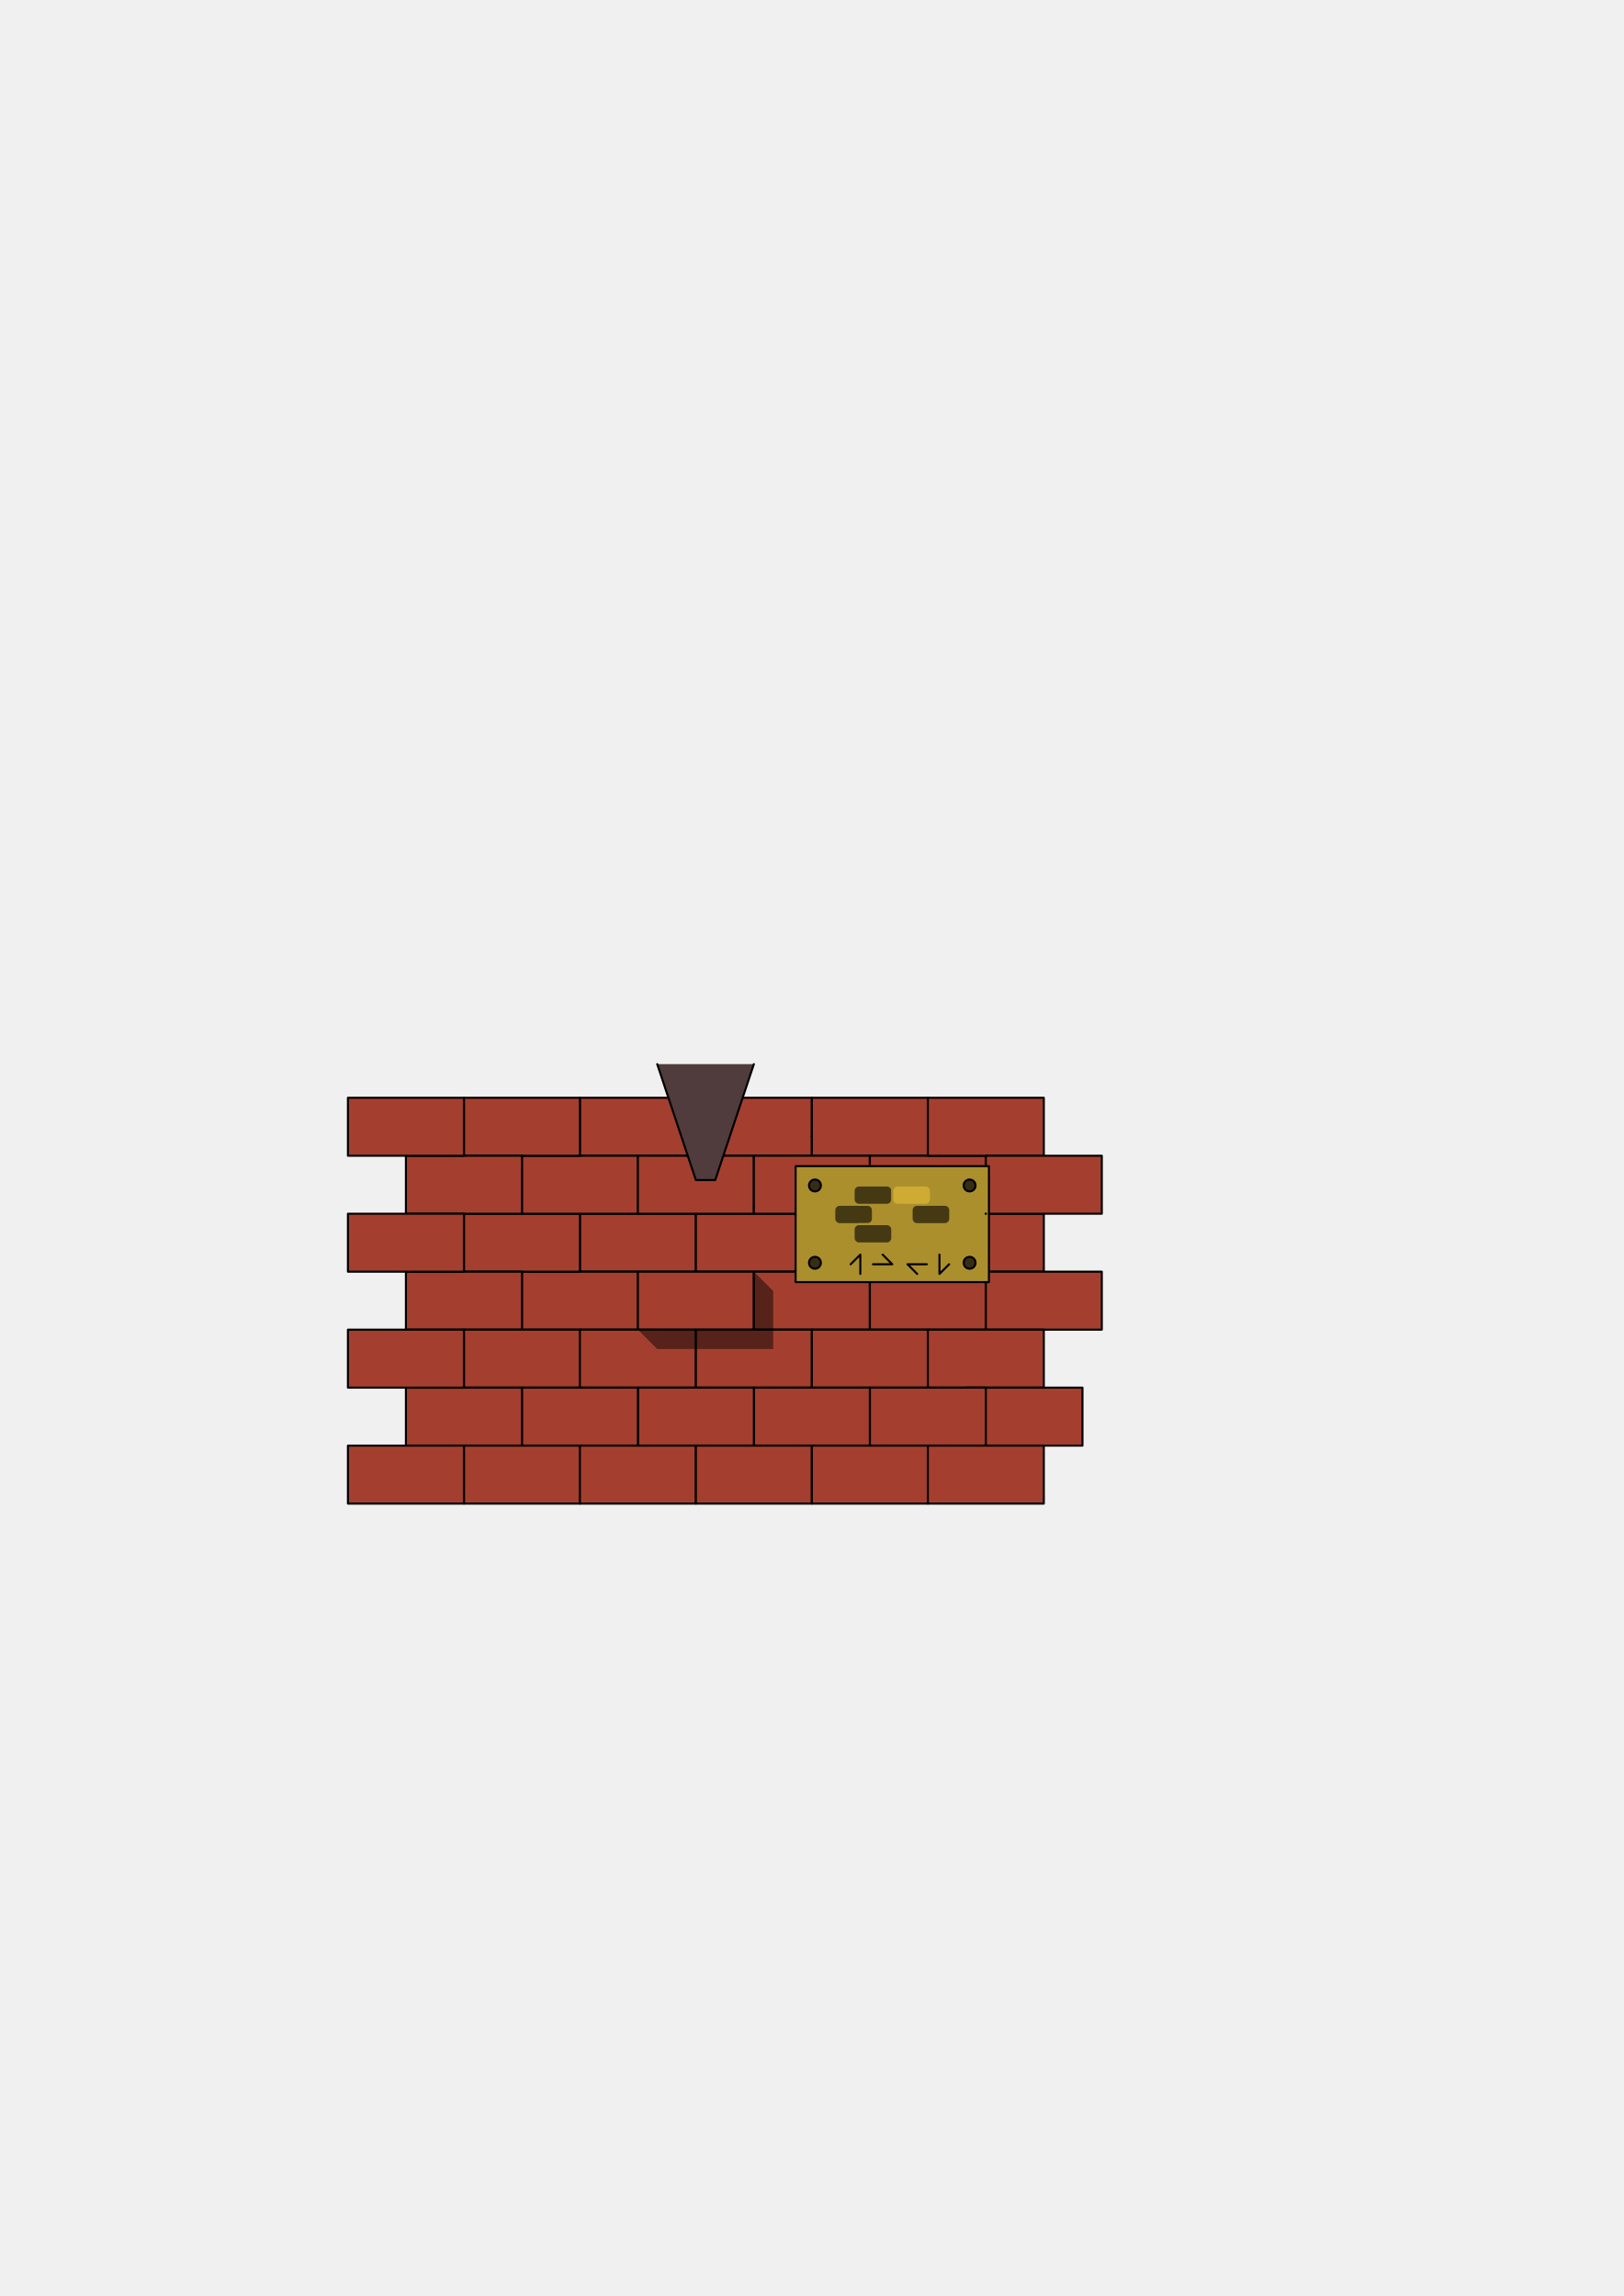
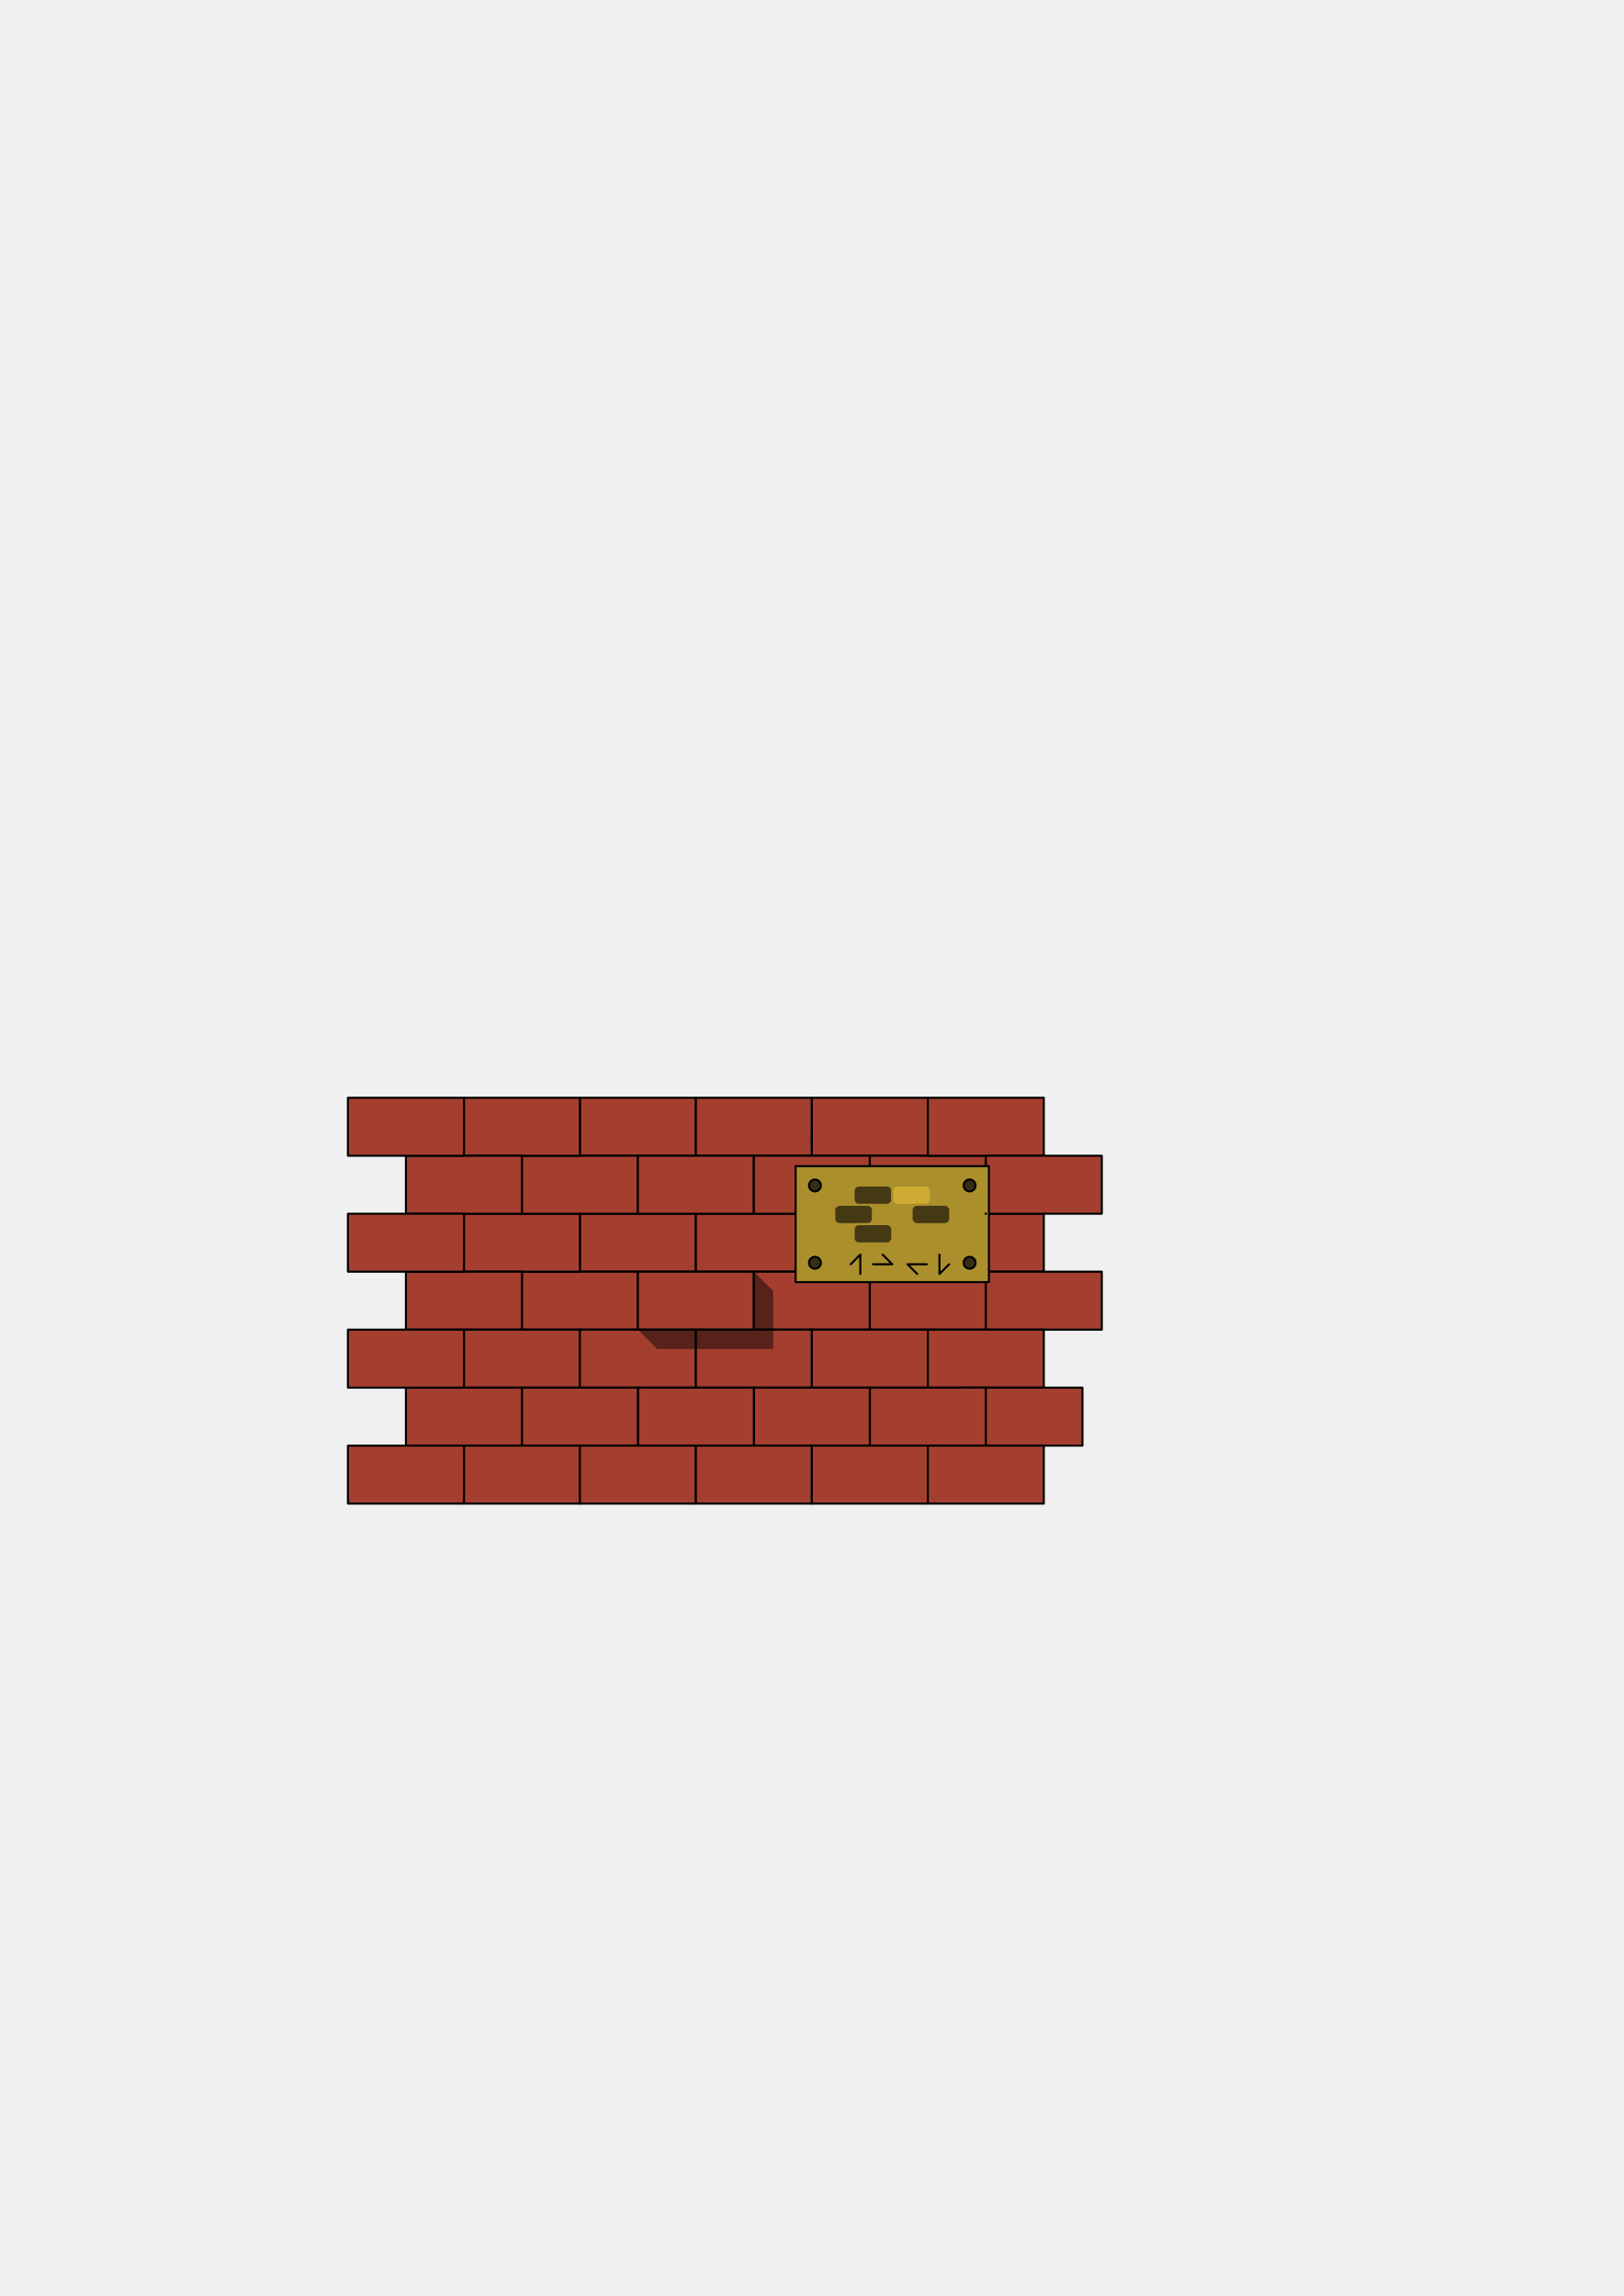
<svg xmlns="http://www.w3.org/2000/svg" width="793.701" height="1122.52" viewBox="0 0 793.701 1122.52" version="1.1" id="svg8">
  <defs id="defs2">
    <filter style="color-interpolation-filters:sRGB" id="filter1697" x="-0.054" width="1.108" y="-0.108" height="1.216">
      <feGaussianBlur stdDeviation="1.276" id="feGaussianBlur1699" />
    </filter>
    <filter style="color-interpolation-filters:sRGB" id="filter1701" x="-0.054" width="1.108" y="-0.108" height="1.216">
      <feGaussianBlur stdDeviation="1.276" id="feGaussianBlur1703" />
    </filter>
    <filter style="color-interpolation-filters:sRGB" id="filter1689" x="-0.054" width="1.108" y="-0.108" height="1.216">
      <feGaussianBlur stdDeviation="1.276" id="feGaussianBlur1691" />
    </filter>
    <filter style="color-interpolation-filters:sRGB" id="filter1693" x="-0.054" width="1.108" y="-0.108" height="1.216">
      <feGaussianBlur stdDeviation="1.276" id="feGaussianBlur1695" />
    </filter>
  </defs>
  <g id="layer1" style="display:inline">
    <rect style="opacity:1;fill:#a43f2f;fill-opacity:1;fill-rule:nonzero;stroke:#000000;stroke-width:1;stroke-linecap:round;stroke-linejoin:round;stroke-miterlimit:4.603;stroke-dasharray:none;stroke-dashoffset:0;stroke-opacity:1;paint-order:normal" id="rect20" width="56.693" height="28.346" x="283.465" y="593.386" ry="0" />
    <rect style="opacity:1;fill:#a43f2f;fill-opacity:1;fill-rule:nonzero;stroke:#000000;stroke-width:1;stroke-linecap:round;stroke-linejoin:round;stroke-miterlimit:4.603;stroke-dasharray:none;stroke-dashoffset:0;stroke-opacity:1;paint-order:normal" id="rect20-6" width="56.693" height="28.346" x="340.157" y="593.386" ry="0" />
    <rect style="opacity:1;fill:#a43f2f;fill-opacity:1;fill-rule:nonzero;stroke:#000000;stroke-width:1;stroke-linecap:round;stroke-linejoin:round;stroke-miterlimit:4.603;stroke-dasharray:none;stroke-dashoffset:0;stroke-opacity:1;paint-order:normal" id="rect20-4" width="56.693" height="28.346" x="396.85" y="593.386" ry="0" />
    <rect style="opacity:1;fill:#a43f2f;fill-opacity:1;fill-rule:nonzero;stroke:#000000;stroke-width:1;stroke-linecap:round;stroke-linejoin:round;stroke-miterlimit:4.603;stroke-dasharray:none;stroke-dashoffset:0;stroke-opacity:1;paint-order:normal" id="rect20-7" width="56.693" height="28.346" x="255.118" y="621.732" ry="0" />
    <rect style="opacity:1;fill:#a43f2f;fill-opacity:1;fill-rule:nonzero;stroke:#000000;stroke-width:1;stroke-linecap:round;stroke-linejoin:round;stroke-miterlimit:4.603;stroke-dasharray:none;stroke-dashoffset:0;stroke-opacity:1;paint-order:normal" id="rect20-64" width="56.693" height="28.346" x="311.811" y="621.732" ry="0" />
    <rect style="opacity:1;fill:#a43f2f;fill-opacity:1;fill-rule:nonzero;stroke:#000000;stroke-width:1;stroke-linecap:round;stroke-linejoin:round;stroke-miterlimit:4.603;stroke-dasharray:none;stroke-dashoffset:0;stroke-opacity:1;paint-order:normal" id="rect20-63" width="56.693" height="28.346" x="368.504" y="621.732" ry="0" />
    <rect style="opacity:1;fill:#a43f2f;fill-opacity:1;fill-rule:nonzero;stroke:#000000;stroke-width:1;stroke-linecap:round;stroke-linejoin:round;stroke-miterlimit:4.603;stroke-dasharray:none;stroke-dashoffset:0;stroke-opacity:1;paint-order:normal" id="rect20-64-9" width="56.693" height="28.346" x="425.197" y="621.732" ry="0" />
    <rect style="opacity:1;fill:#a43f2f;fill-opacity:1;fill-rule:nonzero;stroke:#000000;stroke-width:1;stroke-linecap:round;stroke-linejoin:round;stroke-miterlimit:4.603;stroke-dasharray:none;stroke-dashoffset:0;stroke-opacity:1;paint-order:normal" id="rect20-64-4" width="56.693" height="28.346" x="453.543" y="593.386" ry="0" />
    <rect style="opacity:1;fill:#a43f2f;fill-opacity:1;fill-rule:nonzero;stroke:#000000;stroke-width:1;stroke-linecap:round;stroke-linejoin:round;stroke-miterlimit:4.603;stroke-dasharray:none;stroke-dashoffset:0;stroke-opacity:1;paint-order:normal" id="rect20-64-2" width="56.693" height="28.346" x="481.89" y="621.732" ry="0" />
    <rect style="opacity:1;fill:#a43f2f;fill-opacity:1;fill-rule:nonzero;stroke:#000000;stroke-width:1;stroke-linecap:round;stroke-linejoin:round;stroke-miterlimit:4.603;stroke-dasharray:none;stroke-dashoffset:0;stroke-opacity:1;paint-order:normal" id="rect20-64-3" width="56.693" height="28.346" x="226.772" y="593.386" ry="0" />
    <rect style="opacity:1;fill:#a43f2f;fill-opacity:1;fill-rule:nonzero;stroke:#000000;stroke-width:1;stroke-linecap:round;stroke-linejoin:round;stroke-miterlimit:4.603;stroke-dasharray:none;stroke-dashoffset:0;stroke-opacity:1;paint-order:normal" id="rect20-64-0" width="56.693" height="28.346" x="198.425" y="621.732" ry="0" />
    <rect style="opacity:1;fill:#a43f2f;fill-opacity:1;fill-rule:nonzero;stroke:#000000;stroke-width:1;stroke-linecap:round;stroke-linejoin:round;stroke-miterlimit:4.603;stroke-dasharray:none;stroke-dashoffset:0;stroke-opacity:1;paint-order:normal" id="rect20-64-25" width="56.693" height="28.346" x="226.772" y="650.079" ry="0" />
    <rect style="opacity:1;fill:#a43f2f;fill-opacity:1;fill-rule:nonzero;stroke:#000000;stroke-width:1;stroke-linecap:round;stroke-linejoin:round;stroke-miterlimit:4.603;stroke-dasharray:none;stroke-dashoffset:0;stroke-opacity:1;paint-order:normal" id="rect20-64-258" width="56.693" height="28.346" x="283.465" y="650.079" ry="0" />
    <rect style="opacity:1;fill:#a43f2f;fill-opacity:1;fill-rule:nonzero;stroke:#000000;stroke-width:1;stroke-linecap:round;stroke-linejoin:round;stroke-miterlimit:4.603;stroke-dasharray:none;stroke-dashoffset:0;stroke-opacity:1;paint-order:normal" id="rect20-64-7" width="56.693" height="28.346" x="340.158" y="650.079" ry="0" />
    <rect style="opacity:1;fill:#a43f2f;fill-opacity:1;fill-rule:nonzero;stroke:#000000;stroke-width:1;stroke-linecap:round;stroke-linejoin:round;stroke-miterlimit:4.603;stroke-dasharray:none;stroke-dashoffset:0;stroke-opacity:1;paint-order:normal" id="rect20-64-5" width="56.693" height="28.346" x="396.85" y="650.079" ry="0" />
    <rect style="opacity:1;fill:#a43f2f;fill-opacity:1;fill-rule:nonzero;stroke:#000000;stroke-width:1;stroke-linecap:round;stroke-linejoin:round;stroke-miterlimit:4.603;stroke-dasharray:none;stroke-dashoffset:0;stroke-opacity:1;paint-order:normal" id="rect20-64-76" width="56.693" height="28.346" x="453.543" y="650.079" ry="0" />
    <rect style="opacity:1;fill:#a43f2f;fill-opacity:1;fill-rule:nonzero;stroke:#000000;stroke-width:1;stroke-linecap:round;stroke-linejoin:round;stroke-miterlimit:4.603;stroke-dasharray:none;stroke-dashoffset:0;stroke-opacity:1;paint-order:normal" id="rect20-64-99" width="56.693" height="28.346" x="472.441" y="678.425" ry="0" />
    <rect style="opacity:1;fill:#a43f2f;fill-opacity:1;fill-rule:nonzero;stroke:#000000;stroke-width:1;stroke-linecap:round;stroke-linejoin:round;stroke-miterlimit:4.603;stroke-dasharray:none;stroke-dashoffset:0;stroke-opacity:1;paint-order:normal" id="rect20-64-47" width="56.693" height="28.346" x="425.197" y="678.425" ry="0" />
    <rect style="opacity:1;fill:#a43f2f;fill-opacity:1;fill-rule:nonzero;stroke:#000000;stroke-width:1;stroke-linecap:round;stroke-linejoin:round;stroke-miterlimit:4.603;stroke-dasharray:none;stroke-dashoffset:0;stroke-opacity:1;paint-order:normal" id="rect20-64-08" width="56.693" height="28.346" x="368.504" y="678.425" ry="0" />
    <rect style="opacity:1;fill:#a43f2f;fill-opacity:1;fill-rule:nonzero;stroke:#000000;stroke-width:1;stroke-linecap:round;stroke-linejoin:round;stroke-miterlimit:4.603;stroke-dasharray:none;stroke-dashoffset:0;stroke-opacity:1;paint-order:normal" id="rect20-64-6" width="56.693" height="28.346" x="311.811" y="678.425" ry="0" />
    <rect style="opacity:1;fill:#a43f2f;fill-opacity:1;fill-rule:nonzero;stroke:#000000;stroke-width:1;stroke-linecap:round;stroke-linejoin:round;stroke-miterlimit:4.603;stroke-dasharray:none;stroke-dashoffset:0;stroke-opacity:1;paint-order:normal" id="rect20-64-06" width="56.693" height="28.346" x="255.118" y="678.425" ry="0" />
    <rect style="opacity:1;fill:#a43f2f;fill-opacity:1;fill-rule:nonzero;stroke:#000000;stroke-width:1;stroke-linecap:round;stroke-linejoin:round;stroke-miterlimit:4.603;stroke-dasharray:none;stroke-dashoffset:0;stroke-opacity:1;paint-order:normal" id="rect20-64-23" width="56.693" height="28.346" x="198.425" y="678.425" ry="0" />
    <rect style="opacity:1;fill:#a43f2f;fill-opacity:1;fill-rule:nonzero;stroke:#000000;stroke-width:1;stroke-linecap:round;stroke-linejoin:round;stroke-miterlimit:4.603;stroke-dasharray:none;stroke-dashoffset:0;stroke-opacity:1;paint-order:normal" id="rect20-64-53" width="56.693" height="28.346" x="226.772" y="706.772" ry="0" />
    <rect style="opacity:1;fill:#a43f2f;fill-opacity:1;fill-rule:nonzero;stroke:#000000;stroke-width:1;stroke-linecap:round;stroke-linejoin:round;stroke-miterlimit:4.603;stroke-dasharray:none;stroke-dashoffset:0;stroke-opacity:1;paint-order:normal" id="rect20-64-25-6" width="56.693" height="28.346" x="283.465" y="706.772" ry="0" />
    <rect style="opacity:1;fill:#a43f2f;fill-opacity:1;fill-rule:nonzero;stroke:#000000;stroke-width:1;stroke-linecap:round;stroke-linejoin:round;stroke-miterlimit:4.603;stroke-dasharray:none;stroke-dashoffset:0;stroke-opacity:1;paint-order:normal" id="rect20-64-258-7" width="56.693" height="28.346" x="340.157" y="706.772" ry="0" />
    <rect style="opacity:1;fill:#a43f2f;fill-opacity:1;fill-rule:nonzero;stroke:#000000;stroke-width:1;stroke-linecap:round;stroke-linejoin:round;stroke-miterlimit:4.603;stroke-dasharray:none;stroke-dashoffset:0;stroke-opacity:1;paint-order:normal" id="rect20-64-7-8" width="56.693" height="28.346" x="396.85" y="706.772" ry="0" />
    <rect style="opacity:1;fill:#a43f2f;fill-opacity:1;fill-rule:nonzero;stroke:#000000;stroke-width:1;stroke-linecap:round;stroke-linejoin:round;stroke-miterlimit:4.603;stroke-dasharray:none;stroke-dashoffset:0;stroke-opacity:1;paint-order:normal" id="rect20-64-5-4" width="56.693" height="28.346" x="453.543" y="706.772" ry="0" />
    <rect ry="0" y="536.693" x="283.465" height="28.346" width="56.693" id="rect1034" style="opacity:1;fill:#a43f2f;fill-opacity:1;fill-rule:nonzero;stroke:#000000;stroke-width:1;stroke-linecap:round;stroke-linejoin:round;stroke-miterlimit:4.603;stroke-dasharray:none;stroke-dashoffset:0;stroke-opacity:1;paint-order:normal" />
    <rect ry="0" y="536.693" x="340.157" height="28.346" width="56.693" id="rect1036" style="opacity:1;fill:#a43f2f;fill-opacity:1;fill-rule:nonzero;stroke:#000000;stroke-width:1;stroke-linecap:round;stroke-linejoin:round;stroke-miterlimit:4.603;stroke-dasharray:none;stroke-dashoffset:0;stroke-opacity:1;paint-order:normal" />
    <rect ry="0" y="536.693" x="396.85" height="28.346" width="56.693" id="rect1038" style="opacity:1;fill:#a43f2f;fill-opacity:1;fill-rule:nonzero;stroke:#000000;stroke-width:1;stroke-linecap:round;stroke-linejoin:round;stroke-miterlimit:4.603;stroke-dasharray:none;stroke-dashoffset:0;stroke-opacity:1;paint-order:normal" />
    <rect ry="0" y="565.039" x="255.118" height="28.346" width="56.693" id="rect1040" style="opacity:1;fill:#a43f2f;fill-opacity:1;fill-rule:nonzero;stroke:#000000;stroke-width:1;stroke-linecap:round;stroke-linejoin:round;stroke-miterlimit:4.603;stroke-dasharray:none;stroke-dashoffset:0;stroke-opacity:1;paint-order:normal" />
    <rect ry="0" y="565.039" x="311.811" height="28.346" width="56.693" id="rect1042" style="opacity:1;fill:#a43f2f;fill-opacity:1;fill-rule:nonzero;stroke:#000000;stroke-width:1;stroke-linecap:round;stroke-linejoin:round;stroke-miterlimit:4.603;stroke-dasharray:none;stroke-dashoffset:0;stroke-opacity:1;paint-order:normal" />
    <rect ry="0" y="565.039" x="368.504" height="28.346" width="56.693" id="rect1044" style="opacity:1;fill:#a43f2f;fill-opacity:1;fill-rule:nonzero;stroke:#000000;stroke-width:1;stroke-linecap:round;stroke-linejoin:round;stroke-miterlimit:4.603;stroke-dasharray:none;stroke-dashoffset:0;stroke-opacity:1;paint-order:normal" />
    <rect ry="0" y="565.039" x="425.197" height="28.346" width="56.693" id="rect1046" style="opacity:1;fill:#a43f2f;fill-opacity:1;fill-rule:nonzero;stroke:#000000;stroke-width:1;stroke-linecap:round;stroke-linejoin:round;stroke-miterlimit:4.603;stroke-dasharray:none;stroke-dashoffset:0;stroke-opacity:1;paint-order:normal" />
    <rect ry="0" y="536.693" x="453.543" height="28.346" width="56.693" id="rect1048" style="opacity:1;fill:#a43f2f;fill-opacity:1;fill-rule:nonzero;stroke:#000000;stroke-width:1;stroke-linecap:round;stroke-linejoin:round;stroke-miterlimit:4.603;stroke-dasharray:none;stroke-dashoffset:0;stroke-opacity:1;paint-order:normal" />
    <rect ry="0" y="565.039" x="481.89" height="28.346" width="56.693" id="rect1050" style="opacity:1;fill:#a43f2f;fill-opacity:1;fill-rule:nonzero;stroke:#000000;stroke-width:1;stroke-linecap:round;stroke-linejoin:round;stroke-miterlimit:4.603;stroke-dasharray:none;stroke-dashoffset:0;stroke-opacity:1;paint-order:normal" />
    <rect ry="0" y="536.693" x="226.772" height="28.346" width="56.693" id="rect1052" style="opacity:1;fill:#a43f2f;fill-opacity:1;fill-rule:nonzero;stroke:#000000;stroke-width:1;stroke-linecap:round;stroke-linejoin:round;stroke-miterlimit:4.603;stroke-dasharray:none;stroke-dashoffset:0;stroke-opacity:1;paint-order:normal" />
    <rect ry="0" y="565.039" x="198.425" height="28.346" width="56.693" id="rect1054" style="opacity:1;fill:#a43f2f;fill-opacity:1;fill-rule:nonzero;stroke:#000000;stroke-width:1;stroke-linecap:round;stroke-linejoin:round;stroke-miterlimit:4.603;stroke-dasharray:none;stroke-dashoffset:0;stroke-opacity:1;paint-order:normal" />
-     <path style="opacity:1;fill:#503c3c;fill-opacity:1;fill-rule:nonzero;stroke:#000000;stroke-width:1;stroke-linecap:round;stroke-linejoin:round;stroke-miterlimit:4.603;stroke-dasharray:none;stroke-dashoffset:0;stroke-opacity:1;paint-order:normal" d="m 321.26,520.258 18.898,56.693 h 9.449 l 18.898,-56.693" id="path1078" />
    <rect style="opacity:1;fill:#ab8f2d;fill-opacity:1;fill-rule:nonzero;stroke:#000000;stroke-width:1;stroke-linecap:round;stroke-linejoin:round;stroke-miterlimit:4.603;stroke-dasharray:none;stroke-dashoffset:0;stroke-opacity:1;paint-order:normal" id="rect1080" width="94.488" height="56.693" x="388.917" y="570.133" />
    <rect style="opacity:1;fill:#443912;fill-opacity:1;fill-rule:nonzero;stroke:#ab8f2d;stroke-width:1;stroke-linecap:round;stroke-linejoin:round;stroke-miterlimit:4.603;stroke-dasharray:none;stroke-dashoffset:0;stroke-opacity:1;paint-order:normal" id="rect1082" width="18.898" height="9.449" x="407.814" y="589.031" ry="2.652" />
    <path style="opacity:1;fill:none;fill-opacity:1;fill-rule:nonzero;stroke:#000000;stroke-width:1;stroke-linecap:round;stroke-linejoin:round;stroke-miterlimit:4.603;stroke-dasharray:none;stroke-dashoffset:0;stroke-opacity:1;paint-order:normal" d="m 426.712,618.101 h 9.449 l -4.724,-4.724" id="path1117" />
    <path style="opacity:1;fill:#000000;fill-opacity:0.466;fill-rule:nonzero;stroke:none;stroke-width:1;stroke-linecap:round;stroke-linejoin:round;stroke-miterlimit:4.603;stroke-dasharray:none;stroke-dashoffset:0;stroke-opacity:1;paint-order:normal" d="m 311.811,650.079 9.449,9.449 h 56.693 v -28.346 l -9.449,-9.449 v 28.346 z" id="path1129" />
    <path id="path1169" d="m 453.059,618.101 h -9.449 l 4.724,4.724" style="opacity:1;fill:none;fill-opacity:1;fill-rule:nonzero;stroke:#000000;stroke-width:1;stroke-linecap:round;stroke-linejoin:round;stroke-miterlimit:4.603;stroke-dasharray:none;stroke-dashoffset:0;stroke-opacity:1;paint-order:normal" />
    <path style="opacity:1;fill:none;fill-opacity:1;fill-rule:nonzero;stroke:#000000;stroke-width:1;stroke-linecap:round;stroke-linejoin:round;stroke-miterlimit:4.603;stroke-dasharray:none;stroke-dashoffset:0;stroke-opacity:1;paint-order:normal" d="m 459.232,613.377 v 9.449 l 4.724,-4.724" id="path1171" />
    <path id="path1173" d="m 420.539,622.826 v -9.449 l -4.724,4.724" style="opacity:1;fill:none;fill-opacity:1;fill-rule:nonzero;stroke:#000000;stroke-width:1;stroke-linecap:round;stroke-linejoin:round;stroke-miterlimit:4.603;stroke-dasharray:none;stroke-dashoffset:0;stroke-opacity:1;paint-order:normal" />
    <rect style="display:inline;opacity:1;fill:#443912;fill-opacity:1;fill-rule:nonzero;stroke:#ab8f2d;stroke-width:1;stroke-linecap:round;stroke-linejoin:round;stroke-miterlimit:4.603;stroke-dasharray:none;stroke-dashoffset:0;stroke-opacity:1;paint-order:normal" id="rect1082-82" width="18.898" height="9.449" x="417.263" y="579.582" ry="2.652" />
    <rect style="display:inline;opacity:1;fill:#443912;fill-opacity:1;fill-rule:nonzero;stroke:#ab8f2d;stroke-width:1;stroke-linecap:round;stroke-linejoin:round;stroke-miterlimit:4.603;stroke-dasharray:none;stroke-dashoffset:0;stroke-opacity:1;paint-order:normal" id="rect1082-5" width="18.898" height="9.449" x="417.263" y="598.479" ry="2.652" />
    <rect style="display:inline;opacity:1;fill:#443912;fill-opacity:1;fill-rule:nonzero;stroke:#ab8f2d;stroke-width:1;stroke-linecap:round;stroke-linejoin:round;stroke-miterlimit:4.603;stroke-dasharray:none;stroke-dashoffset:0;stroke-opacity:1;paint-order:normal" id="rect1082-3" width="18.898" height="9.449" x="445.61" y="589.031" ry="2.652" />
    <rect style="display:inline;opacity:1;fill:#ceac33;fill-opacity:1;fill-rule:nonzero;stroke:#ab8f2d;stroke-width:1;stroke-linecap:round;stroke-linejoin:round;stroke-miterlimit:4.603;stroke-dasharray:none;stroke-dashoffset:0;stroke-opacity:1;paint-order:normal" id="rect1082-0" width="18.898" height="9.449" x="436.161" y="579.582" ry="2.652" />
    <ellipse style="display:inline;opacity:1;fill:#514620;fill-opacity:1;fill-rule:nonzero;stroke:none;stroke-width:1;stroke-linecap:round;stroke-linejoin:round;stroke-miterlimit:4.603;stroke-dasharray:none;stroke-dashoffset:0;stroke-opacity:1;paint-order:normal" id="path1214-5" cx="396.85" cy="593.386" rx="4.2632564e-012" ry="4.3200998e-012" />
    <ellipse style="display:inline;opacity:1;fill:#514620;fill-opacity:1;fill-rule:nonzero;stroke:none;stroke-width:1;stroke-linecap:round;stroke-linejoin:round;stroke-miterlimit:4.603;stroke-dasharray:none;stroke-dashoffset:0;stroke-opacity:1;paint-order:normal" id="path1214-9" cx="396.85" cy="593.386" rx="4.2632564e-012" ry="4.3200998e-012" />
    <ellipse style="display:inline;opacity:1;fill:#514620;fill-opacity:1;fill-rule:nonzero;stroke:none;stroke-width:1;stroke-linecap:round;stroke-linejoin:round;stroke-miterlimit:4.603;stroke-dasharray:none;stroke-dashoffset:0;stroke-opacity:1;paint-order:normal" id="path1214-8" cx="396.85" cy="593.386" rx="4.2632564e-012" ry="4.3200998e-012" />
    <ellipse style="display:inline;opacity:1;fill:#514620;fill-opacity:1;fill-rule:nonzero;stroke:none;stroke-width:1;stroke-linecap:round;stroke-linejoin:round;stroke-miterlimit:4.603;stroke-dasharray:none;stroke-dashoffset:0;stroke-opacity:1;paint-order:normal" id="path1214-7" cx="396.85" cy="593.386" rx="4.2632564e-012" ry="4.3200998e-012" />
    <ellipse style="display:inline;opacity:1;fill:#6c6c6c;fill-opacity:1;fill-rule:nonzero;stroke:none;stroke-width:1;stroke-linecap:round;stroke-linejoin:round;stroke-miterlimit:4.603;stroke-dasharray:none;stroke-dashoffset:0;stroke-opacity:1;paint-order:normal" id="path1214-1" cx="396.85" cy="593.386" rx="4.2632564e-012" ry="4.3200998e-012" />
    <ellipse style="display:inline;opacity:1;fill:#372d13;fill-opacity:1;fill-rule:nonzero;stroke:none;stroke-width:1;stroke-linecap:round;stroke-linejoin:round;stroke-miterlimit:4.603;stroke-dasharray:none;stroke-dashoffset:0;stroke-opacity:1;paint-order:normal" id="path1214-0" cx="396.85" cy="593.386" rx="4.2632564e-012" ry="4.3200998e-012" />
    <ellipse style="display:inline;opacity:1;fill:#372d13;fill-opacity:1;fill-rule:nonzero;stroke:none;stroke-width:1;stroke-linecap:round;stroke-linejoin:round;stroke-miterlimit:4.603;stroke-dasharray:none;stroke-dashoffset:0;stroke-opacity:1;paint-order:normal" id="path1214-13" cx="396.85" cy="593.386" rx="4.2632564e-012" ry="4.3200998e-012" />
    <circle style="display:inline;opacity:1;fill:#372d13;fill-opacity:1;fill-rule:nonzero;stroke:#000000;stroke-width:1;stroke-linecap:round;stroke-linejoin:round;stroke-miterlimit:4.603;stroke-dasharray:none;stroke-dashoffset:0;stroke-opacity:1;paint-order:normal" id="path1335-7" cx="396.85" cy="555.591" r="4.3200998e-012" />
    <circle style="display:inline;opacity:1;fill:#372d13;fill-opacity:1;fill-rule:nonzero;stroke:#000000;stroke-width:1;stroke-linecap:round;stroke-linejoin:round;stroke-miterlimit:4.603;stroke-dasharray:none;stroke-dashoffset:0;stroke-opacity:1;paint-order:normal" id="path1335-2" cx="396.85" cy="555.591" r="4.3200998e-012" />
    <circle style="display:inline;opacity:1;fill:#372d13;fill-opacity:1;fill-rule:nonzero;stroke:#000000;stroke-width:1;stroke-linecap:round;stroke-linejoin:round;stroke-miterlimit:4.603;stroke-dasharray:none;stroke-dashoffset:0;stroke-opacity:1;paint-order:normal" id="path1335-9" cx="396.85" cy="555.591" r="4.3200998e-012" />
    <circle style="display:inline;opacity:1;fill:#372d13;fill-opacity:1;fill-rule:nonzero;stroke:#000000;stroke-width:1;stroke-linecap:round;stroke-linejoin:round;stroke-miterlimit:4.603;stroke-dasharray:none;stroke-dashoffset:0;stroke-opacity:1;paint-order:normal" id="path1335-8" cx="396.85" cy="555.591" r="4.3200998e-012" />
    <circle style="display:inline;opacity:1;fill:#372d13;fill-opacity:1;fill-rule:nonzero;stroke:#000000;stroke-width:1;stroke-linecap:round;stroke-linejoin:round;stroke-miterlimit:4.603;stroke-dasharray:none;stroke-dashoffset:0;stroke-opacity:1;paint-order:normal" id="path1335-73" cx="396.85" cy="555.591" r="4.3200998e-012" />
    <circle style="display:inline;opacity:1;fill:#372d13;fill-opacity:1;fill-rule:nonzero;stroke:#000000;stroke-width:1;stroke-linecap:round;stroke-linejoin:round;stroke-miterlimit:4.603;stroke-dasharray:none;stroke-dashoffset:0;stroke-opacity:1;paint-order:normal" id="path1335-5" cx="396.85" cy="555.591" r="4.3200998e-012" />
    <circle style="display:inline;opacity:1;fill:#372d13;fill-opacity:1;fill-rule:nonzero;stroke:#000000;stroke-width:1;stroke-linecap:round;stroke-linejoin:round;stroke-miterlimit:4.603;stroke-dasharray:none;stroke-dashoffset:0;stroke-opacity:1;paint-order:normal" id="path1335-4" cx="396.85" cy="555.591" r="4.3200998e-012" />
    <circle r="4.3200998e-012" cy="555.591" cx="396.85" id="circle1406" style="opacity:1;fill:#372d13;fill-opacity:1;fill-rule:nonzero;stroke:#000000;stroke-width:1;stroke-linecap:round;stroke-linejoin:round;stroke-miterlimit:4.603;stroke-dasharray:none;stroke-dashoffset:0;stroke-opacity:1;paint-order:normal" />
    <circle r="4.3200998e-012" cy="555.591" cx="396.85" id="circle1408" style="opacity:1;fill:#372d13;fill-opacity:1;fill-rule:nonzero;stroke:#000000;stroke-width:1;stroke-linecap:round;stroke-linejoin:round;stroke-miterlimit:4.603;stroke-dasharray:none;stroke-dashoffset:0;stroke-opacity:1;paint-order:normal" />
    <circle style="display:inline;opacity:1;fill:#372d13;fill-opacity:1;fill-rule:nonzero;stroke:#000000;stroke-width:1;stroke-linecap:round;stroke-linejoin:round;stroke-miterlimit:4.603;stroke-dasharray:none;stroke-dashoffset:0;stroke-opacity:1;paint-order:normal" id="path1335-28" cx="481.89" cy="593.386" r="4.3200998e-012" />
    <circle style="display:inline;opacity:1;fill:#372d13;fill-opacity:1;fill-rule:nonzero;stroke:#000000;stroke-width:1;stroke-linecap:round;stroke-linejoin:round;stroke-miterlimit:4.603;stroke-dasharray:none;stroke-dashoffset:0;stroke-opacity:1;paint-order:normal" id="path1335-283" cx="481.89" cy="593.386" r="4.3200998e-012" />
    <circle style="display:inline;opacity:1;fill:#372d13;fill-opacity:1;fill-rule:nonzero;stroke:#000000;stroke-width:1;stroke-linecap:round;stroke-linejoin:round;stroke-miterlimit:4.603;stroke-dasharray:none;stroke-dashoffset:0;stroke-opacity:1;paint-order:normal" id="path1457-1-2" cx="473.956" cy="579.582" r="2.906" />
    <circle style="display:inline;opacity:1;fill:#372d13;fill-opacity:1;fill-rule:nonzero;stroke:#000000;stroke-width:1;stroke-linecap:round;stroke-linejoin:round;stroke-miterlimit:4.603;stroke-dasharray:none;stroke-dashoffset:0;stroke-opacity:1;paint-order:normal" id="path1457-1-25" cx="398.366" cy="579.582" r="2.906" />
    <circle style="display:inline;opacity:1;fill:#372d13;fill-opacity:1;fill-rule:nonzero;stroke:#000000;stroke-width:1;stroke-linecap:round;stroke-linejoin:round;stroke-miterlimit:4.603;stroke-dasharray:none;stroke-dashoffset:0;stroke-opacity:1;paint-order:normal" id="path1457-1-9" cx="398.366" cy="617.377" r="2.906" />
    <circle style="display:inline;opacity:1;fill:#372d13;fill-opacity:1;fill-rule:nonzero;stroke:#000000;stroke-width:1;stroke-linecap:round;stroke-linejoin:round;stroke-miterlimit:4.603;stroke-dasharray:none;stroke-dashoffset:0;stroke-opacity:1;paint-order:normal" id="path1457-1-7" cx="473.956" cy="617.377" r="2.906" />
    <rect ry="0" y="593.386" x="170.079" height="28.346" width="56.693" id="rect110" style="opacity:1;fill:#a43f2f;fill-opacity:1;fill-rule:nonzero;stroke:#000000;stroke-width:1;stroke-linecap:round;stroke-linejoin:round;stroke-miterlimit:4.603;stroke-dasharray:none;stroke-dashoffset:0;stroke-opacity:1;paint-order:normal" />
    <rect ry="0" y="650.079" x="170.079" height="28.346" width="56.693" id="rect114" style="opacity:1;fill:#a43f2f;fill-opacity:1;fill-rule:nonzero;stroke:#000000;stroke-width:1;stroke-linecap:round;stroke-linejoin:round;stroke-miterlimit:4.603;stroke-dasharray:none;stroke-dashoffset:0;stroke-opacity:1;paint-order:normal" />
    <rect ry="0" y="706.772" x="170.079" height="28.346" width="56.693" id="rect118" style="opacity:1;fill:#a43f2f;fill-opacity:1;fill-rule:nonzero;stroke:#000000;stroke-width:1;stroke-linecap:round;stroke-linejoin:round;stroke-miterlimit:4.603;stroke-dasharray:none;stroke-dashoffset:0;stroke-opacity:1;paint-order:normal" />
    <rect style="opacity:1;fill:#a43f2f;fill-opacity:1;fill-rule:nonzero;stroke:#000000;stroke-width:1;stroke-linecap:round;stroke-linejoin:round;stroke-miterlimit:4.603;stroke-dasharray:none;stroke-dashoffset:0;stroke-opacity:1;paint-order:normal" id="rect120" width="56.693" height="28.346" x="170.079" y="536.693" ry="0" />
  </g>
  <g id="layer3" style="display:none">
    <text xml:space="preserve" style="font-style:normal;font-variant:normal;font-weight:normal;font-stretch:normal;font-size:29.333px;line-height:125%;font-family:sans-serif;-inkscape-font-specification:sans-serif;font-variant-ligatures:normal;font-variant-caps:normal;font-variant-numeric:normal;font-feature-settings:normal;text-align:center;writing-mode:lr-tb;text-anchor:middle;display:inline;opacity:1;fill:#000000;fill-opacity:0.466;fill-rule:nonzero;stroke:none;stroke-width:1;stroke-linecap:round;stroke-linejoin:round;stroke-miterlimit:4.603;stroke-dasharray:none;stroke-dashoffset:0;stroke-opacity:1;paint-order:normal" x="283.465" y="646.079" id="text1133">
      <tspan id="tspan1131" x="283.465" y="646.079" style="font-size:29.333px;text-align:center;text-anchor:middle;fill:#000000;fill-opacity:1">1</tspan>
    </text>
    <text xml:space="preserve" style="font-style:normal;font-variant:normal;font-weight:normal;font-stretch:normal;font-size:29.333px;line-height:125%;font-family:sans-serif;-inkscape-font-specification:sans-serif;font-variant-ligatures:normal;font-variant-caps:normal;font-variant-numeric:normal;font-feature-settings:normal;text-align:center;writing-mode:lr-tb;text-anchor:middle;display:inline;opacity:1;fill:#000000;fill-opacity:0.466;fill-rule:nonzero;stroke:none;stroke-width:1;stroke-linecap:round;stroke-linejoin:round;stroke-miterlimit:4.603;stroke-dasharray:none;stroke-dashoffset:0;stroke-opacity:1;paint-order:normal" x="255.118" y="674.425" id="text1133-8">
      <tspan id="tspan1131-2" x="255.118" y="674.425" style="font-size:29.333px;text-align:center;text-anchor:middle;fill:#000000;fill-opacity:1">3</tspan>
    </text>
    <text xml:space="preserve" style="font-style:normal;font-variant:normal;font-weight:normal;font-stretch:normal;font-size:29.333px;line-height:125%;font-family:sans-serif;-inkscape-font-specification:sans-serif;font-variant-ligatures:normal;font-variant-caps:normal;font-variant-numeric:normal;font-feature-settings:normal;text-align:center;writing-mode:lr-tb;text-anchor:middle;display:inline;opacity:1;fill:#000000;fill-opacity:0.466;fill-rule:nonzero;stroke:none;stroke-width:1;stroke-linecap:round;stroke-linejoin:round;stroke-miterlimit:4.603;stroke-dasharray:none;stroke-dashoffset:0;stroke-opacity:1;paint-order:normal" x="283.465" y="702.772" id="text1133-6">
      <tspan id="tspan1131-20" x="283.465" y="702.772" style="font-size:29.333px;text-align:center;text-anchor:middle;fill:#000000;fill-opacity:1">4</tspan>
    </text>
    <text xml:space="preserve" style="font-style:normal;font-variant:normal;font-weight:normal;font-stretch:normal;font-size:29.333px;line-height:125%;font-family:sans-serif;-inkscape-font-specification:sans-serif;font-variant-ligatures:normal;font-variant-caps:normal;font-variant-numeric:normal;font-feature-settings:normal;text-align:center;writing-mode:lr-tb;text-anchor:middle;display:inline;opacity:1;fill:#000000;fill-opacity:0.466;fill-rule:nonzero;stroke:none;stroke-width:1;stroke-linecap:round;stroke-linejoin:round;stroke-miterlimit:4.603;stroke-dasharray:none;stroke-dashoffset:0;stroke-opacity:1;paint-order:normal" x="368.504" y="674.425" id="text1133-5">
      <tspan id="tspan1131-9" x="368.504" y="674.425" style="font-size:29.333px;text-align:center;text-anchor:middle;fill:#000000;fill-opacity:1">2</tspan>
    </text>
    <rect ry="0" y="621.732" x="255.118" height="28.346" width="56.693" id="rect1585" style="display:inline;opacity:1;fill:none;fill-opacity:1;fill-rule:nonzero;stroke:#ffffff;stroke-width:3;stroke-linecap:round;stroke-linejoin:round;stroke-miterlimit:4.603;stroke-dasharray:none;stroke-dashoffset:0;stroke-opacity:1;paint-order:normal;filter:url(#filter1689)" />
    <rect ry="0" y="650.079" x="226.772" height="28.346" width="56.693" id="rect1587" style="display:inline;opacity:1;fill:none;fill-opacity:1;fill-rule:nonzero;stroke:#ffffff;stroke-width:3;stroke-linecap:round;stroke-linejoin:round;stroke-miterlimit:4.603;stroke-dasharray:none;stroke-dashoffset:0;stroke-opacity:1;paint-order:normal;filter:url(#filter1693)" />
    <rect ry="0" y="650.079" x="340.158" height="28.346" width="56.693" id="rect1589" style="display:inline;opacity:1;fill:none;fill-opacity:1;fill-rule:nonzero;stroke:#ffffff;stroke-width:3;stroke-linecap:round;stroke-linejoin:round;stroke-miterlimit:4.603;stroke-dasharray:none;stroke-dashoffset:0;stroke-opacity:1;paint-order:normal;filter:url(#filter1697)" />
    <rect ry="0" y="678.425" x="255.118" height="28.346" width="56.693" id="rect1591" style="display:inline;opacity:1;fill:none;fill-opacity:1;fill-rule:nonzero;stroke:#ffffff;stroke-width:3;stroke-linecap:round;stroke-linejoin:round;stroke-miterlimit:4.603;stroke-dasharray:none;stroke-dashoffset:0;stroke-opacity:1;paint-order:normal;filter:url(#filter1701)" />
    <g style="display:inline" id="g1525-0" transform="rotate(47.7649,336.8712,964.5439)">
      <path id="path1519-8" d="M 75.591,631.181 H 122.835" style="opacity:1;fill:none;fill-opacity:1;fill-rule:nonzero;stroke:#000000;stroke-width:5;stroke-linecap:round;stroke-linejoin:round;stroke-miterlimit:4.603;stroke-dasharray:none;stroke-dashoffset:0;stroke-opacity:1;paint-order:normal" />
      <path id="path1521-3" d="m 103.937,622.005 18.898,9.176 -18.898,9.176" style="opacity:1;fill:none;fill-opacity:1;fill-rule:nonzero;stroke:#000000;stroke-width:5;stroke-linecap:round;stroke-linejoin:round;stroke-miterlimit:4.603;stroke-dasharray:none;stroke-dashoffset:0;stroke-opacity:1;paint-order:normal" />
    </g>
    <rect style="display:inline;opacity:1;fill:#a43f2f;fill-opacity:1;fill-rule:nonzero;stroke:#000000;stroke-width:1;stroke-linecap:round;stroke-linejoin:round;stroke-miterlimit:4.603;stroke-dasharray:none;stroke-dashoffset:0;stroke-opacity:1;paint-order:normal" id="rect20-64-64" width="56.693" height="28.346" x="311.811" y="621.732" ry="0" />
    <g style="display:inline" id="g1525" transform="rotate(47.7649,224.2484,850.4187)">
      <path id="path1519" d="M 75.591,631.181 H 122.835" style="opacity:1;fill:none;fill-opacity:1;fill-rule:nonzero;stroke:#000000;stroke-width:5;stroke-linecap:round;stroke-linejoin:round;stroke-miterlimit:4.603;stroke-dasharray:none;stroke-dashoffset:0;stroke-opacity:1;paint-order:normal" />
      <path id="path1521" d="m 103.937,622.005 18.898,9.176 -18.898,9.176" style="opacity:1;fill:none;fill-opacity:1;fill-rule:nonzero;stroke:#000000;stroke-width:5;stroke-linecap:round;stroke-linejoin:round;stroke-miterlimit:4.603;stroke-dasharray:none;stroke-dashoffset:0;stroke-opacity:1;paint-order:normal" />
    </g>
  </g>
</svg>
